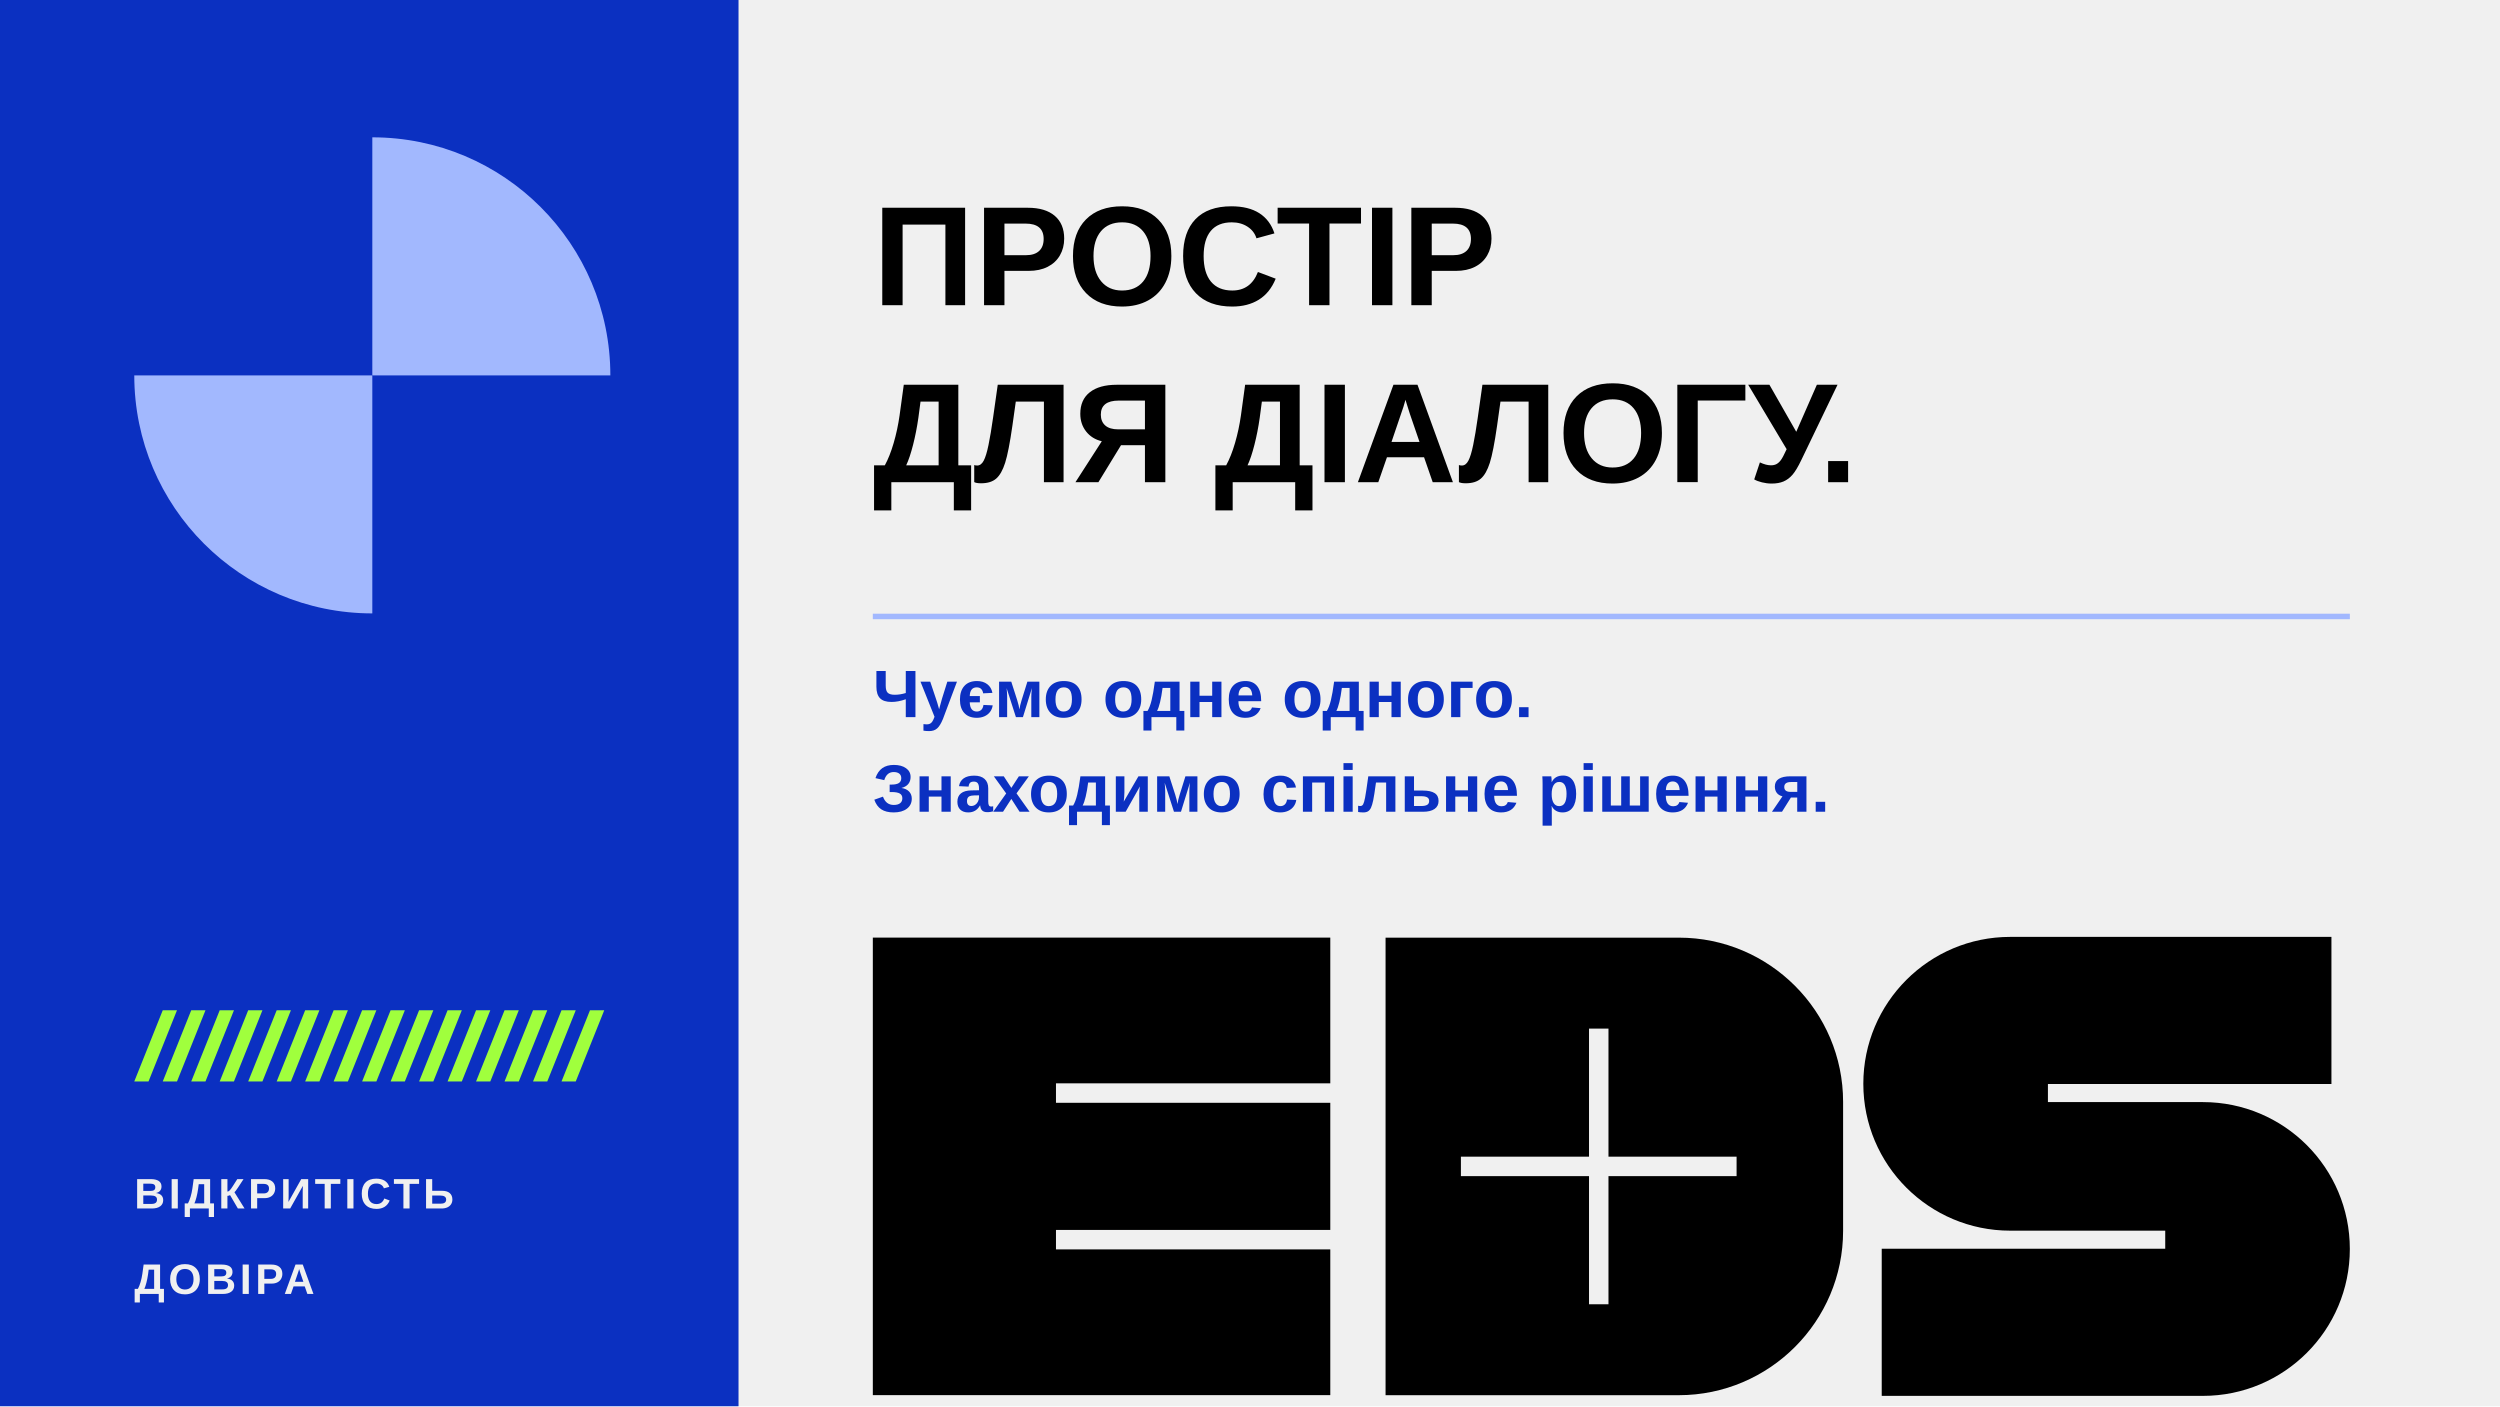
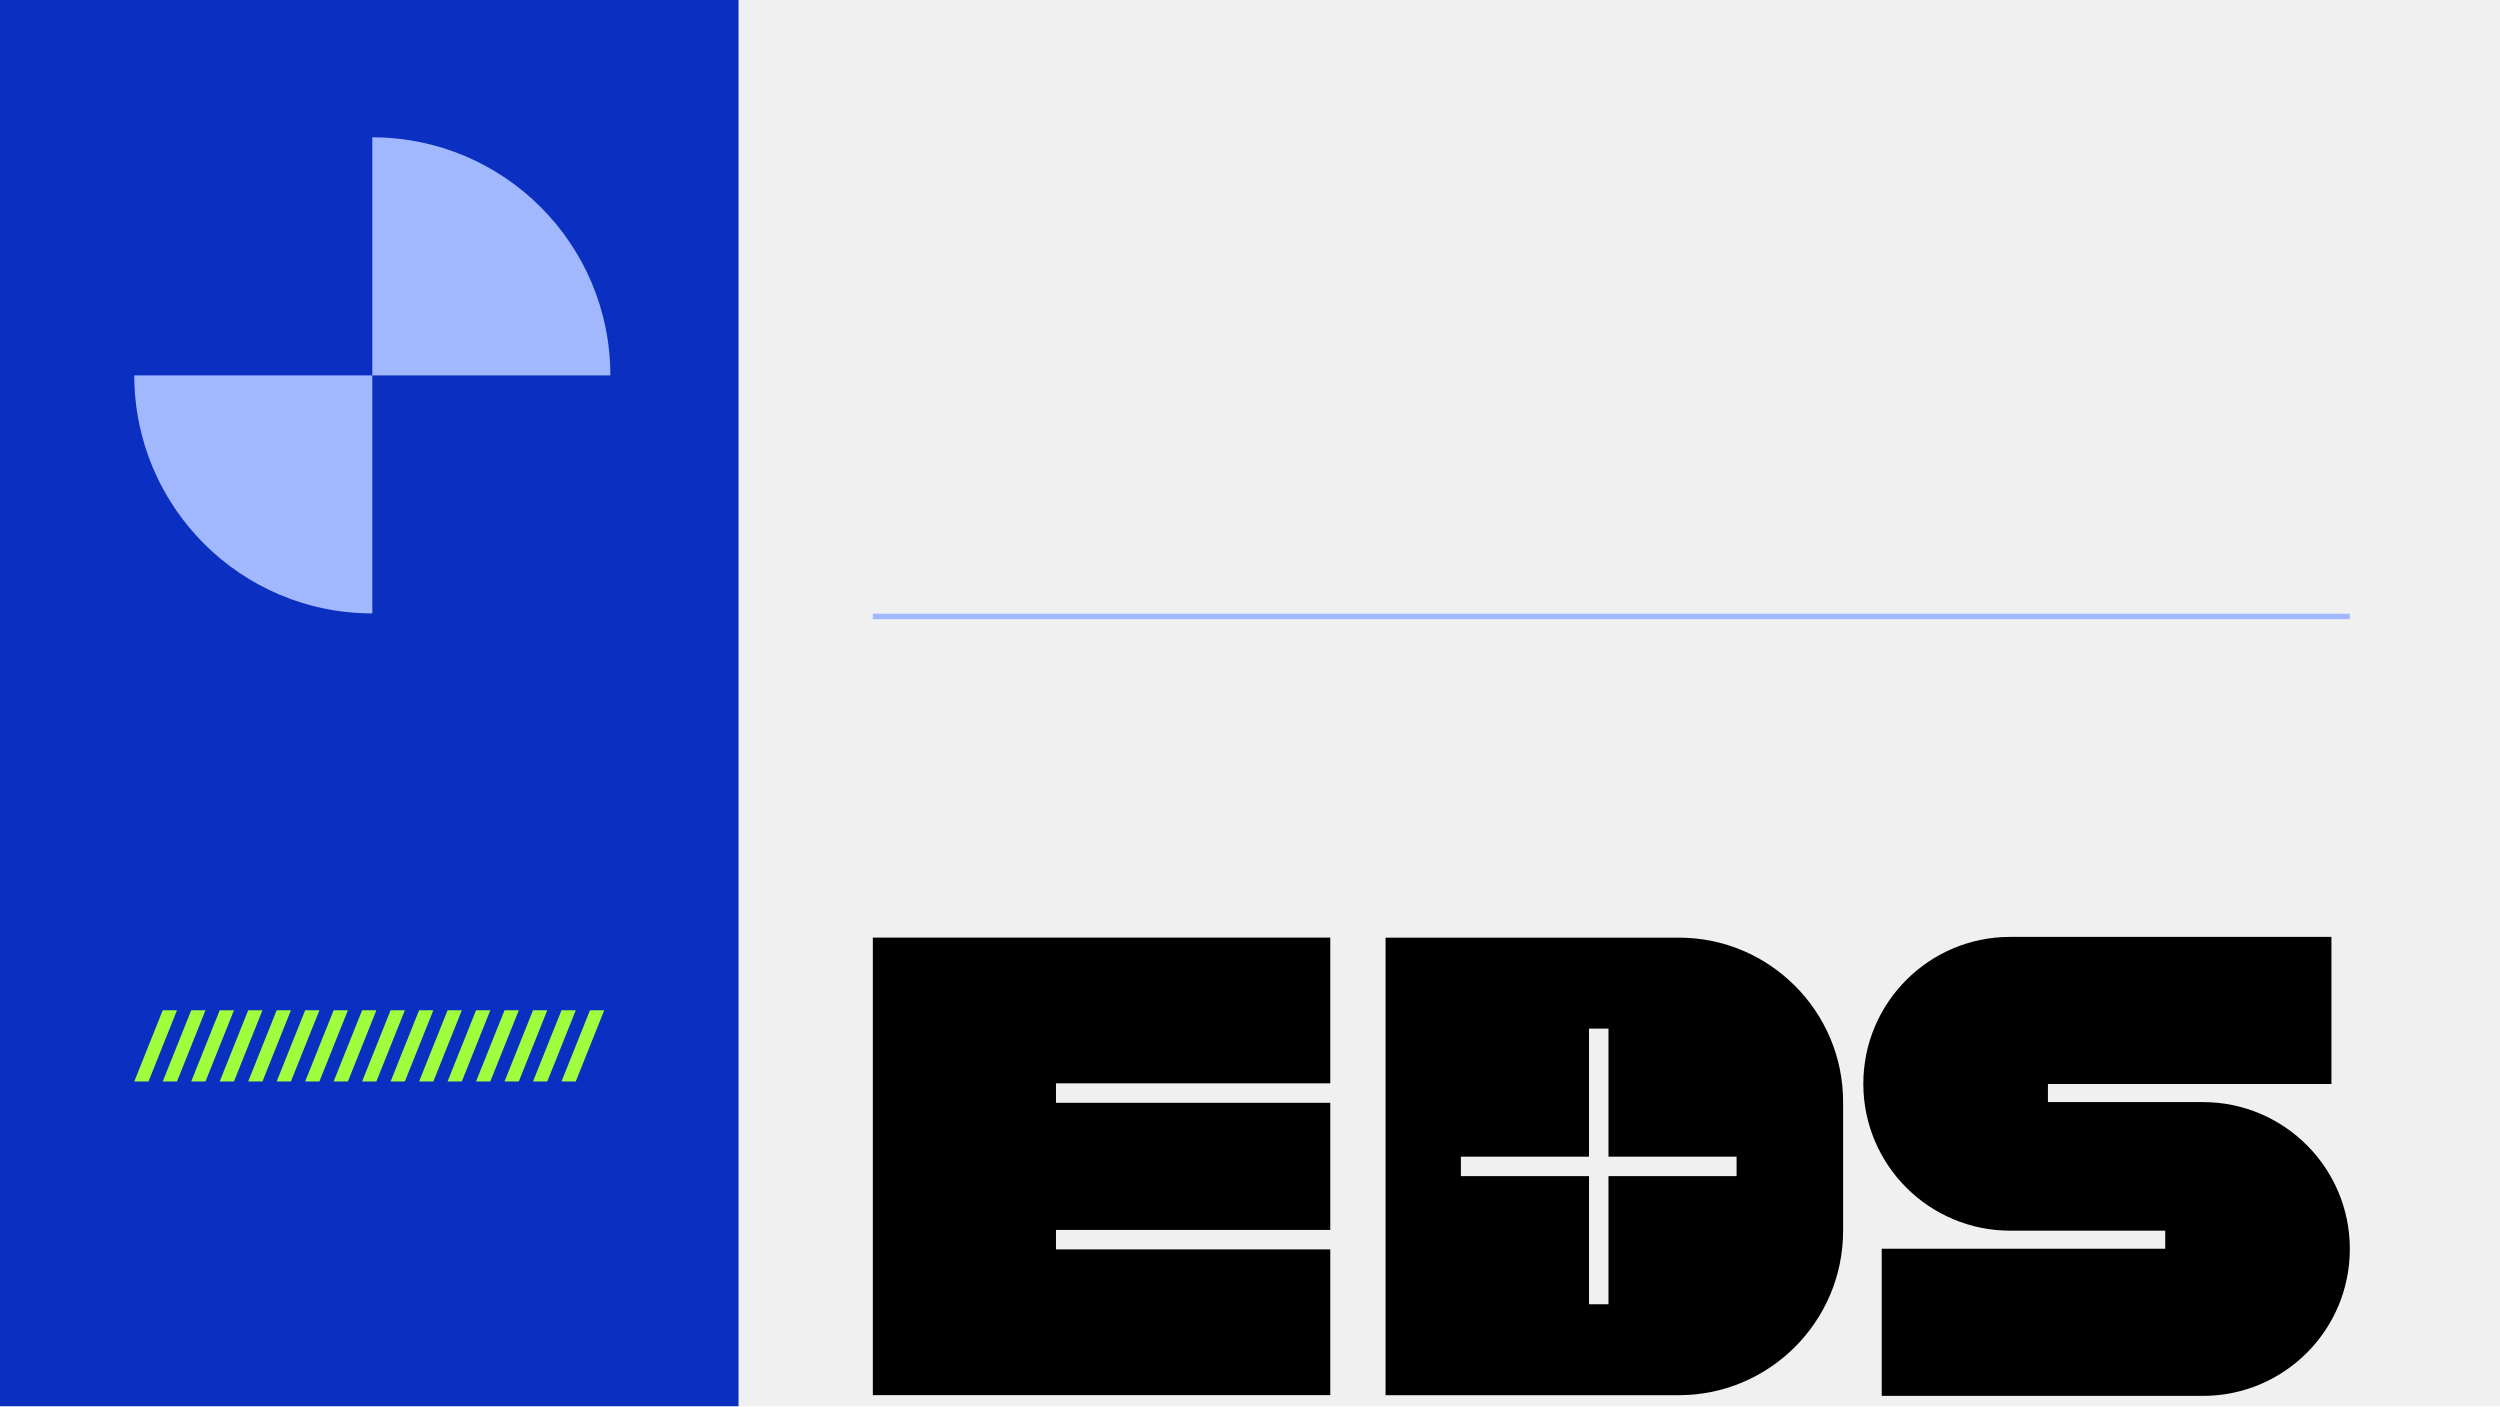
<svg xmlns="http://www.w3.org/2000/svg" width="4096" height="2304" viewBox="0 0 4096 2304">
  <rect x="0" y="0" width="4096" height="2304" fill="#F0F0F0" />
  <rect x="0" y="0" width="1210" height="2304" fill="#0B30C1" />
  <svg x="220" y="225" width="780" height="780" viewBox="302.7 299.01 79.34 79.34">
    <g fill="#A2B8FE">
      <path d="M342.37,378.35v-39.67l-39.67,0C302.7,360.59,320.46,378.35,342.37,378.35z" fill="#A2B8FE" />
      <path d="M342.37,299.01l0,39.67h39.67C382.04,316.77,364.28,299.01,342.37,299.01z" fill="#A2B8FE" />
    </g>
  </svg>
  <svg x="220" y="1655" width="770" height="117" viewBox="161.71 136.84 810.42 122.79">
    <g fill="#A0FF3D">
      <polygon points="186.27,259.63 161.71,259.63 210.82,136.84 235.38,136.84  " fill="#A0FF3D" />
      <polygon points="235.38,259.63 210.82,259.63 259.94,136.84 284.5,136.84  " fill="#A0FF3D" />
      <polygon points="284.5,259.63 259.94,259.63 309.06,136.84 333.62,136.84  " fill="#A0FF3D" />
      <polygon points="333.62,259.63 309.06,259.63 358.17,136.84 382.73,136.84  " fill="#A0FF3D" />
      <polygon points="382.73,259.63 358.17,259.63 407.29,136.84 431.85,136.84  " fill="#A0FF3D" />
      <polygon points="431.85,259.63 407.29,259.63 456.41,136.84 480.96,136.84  " fill="#A0FF3D" />
      <polygon points="480.96,259.63 456.41,259.63 505.52,136.84 530.08,136.84  " fill="#A0FF3D" />
      <polygon points="530.08,259.63 505.52,259.63 554.64,136.84 579.2,136.84  " fill="#A0FF3D" />
      <polygon points="579.2,259.63 554.64,259.63 603.76,136.84 628.31,136.84  " fill="#A0FF3D" />
      <polygon points="628.31,259.63 603.76,259.63 652.87,136.84 677.43,136.84  " fill="#A0FF3D" />
      <polygon points="677.43,259.63 652.87,259.63 701.99,136.84 726.55,136.84  " fill="#A0FF3D" />
      <polygon points="726.55,259.63 701.99,259.63 751.1,136.84 775.66,136.84  " fill="#A0FF3D" />
      <polygon points="775.66,259.63 751.1,259.63 800.22,136.84 824.78,136.84  " fill="#A0FF3D" />
      <polygon points="824.78,259.63 800.22,259.63 849.34,136.84 873.89,136.84  " fill="#A0FF3D" />
      <polygon points="873.89,259.63 849.34,259.63 898.45,136.84 923.01,136.84  " fill="#A0FF3D" />
      <polygon points="923.01,259.63 898.45,259.63 947.57,136.84 972.13,136.84  " fill="#A0FF3D" />
    </g>
  </svg>
-   <text x="220" y="1980" fill="#F0F0F0" font-size="70" font-weight="600" text-anchor="start" letter-spacing="6" font-family="Arial,DejaVu Sans,sans-serif" textLength="770" lengthAdjust="spacingAndGlyphs">ВІДКРИТІСТЬ</text>
-   <text x="220" y="2120" fill="#F0F0F0" font-size="70" font-weight="600" text-anchor="start" letter-spacing="6" font-family="Arial,DejaVu Sans,sans-serif" textLength="770" lengthAdjust="spacingAndGlyphs">ДОВІРА</text>
-   <text x="1430" y="500" fill="#000000" font-size="232" font-weight="700" text-anchor="start" letter-spacing="0" font-family="Arial,DejaVu Sans,sans-serif" textLength="2420" lengthAdjust="spacingAndGlyphs">ПРОСТІР</text>
-   <text x="1430" y="790" fill="#000000" font-size="232" font-weight="700" text-anchor="start" letter-spacing="0" font-family="Arial,DejaVu Sans,sans-serif" textLength="2420" lengthAdjust="spacingAndGlyphs">ДЛЯ ДІАЛОГУ.</text>
  <path d="M1430 1010L3850 1010" stroke="#A2B8FE" stroke-width="9" />
-   <text x="1430" y="1175" fill="#0B30C1" font-size="110" font-weight="600" text-anchor="start" letter-spacing="0" font-family="Arial,DejaVu Sans,sans-serif" textLength="2420" lengthAdjust="spacingAndGlyphs">Чуємо одне одного.</text>
-   <text x="1430" y="1330" fill="#0B30C1" font-size="110" font-weight="600" text-anchor="start" letter-spacing="0" font-family="Arial,DejaVu Sans,sans-serif" textLength="2420" lengthAdjust="spacingAndGlyphs">Знаходимо спільне рішення.</text>
  <svg x="1430" y="1535" width="2420" height="752" viewBox="174.28 839.27 194.27 60.37">
    <g fill="#000000">
      <polygon points="234.45,858.53 234.45,839.36 174.28,839.36 174.28,899.54 234.45,899.54 234.45,880.37 198.37,880.37      198.37,877.81 234.45,877.81 234.45,861.09 198.37,861.09 198.37,858.53    " fill="#000000" />
      <path d="M366.13,858.62v-19.35h-42.25c-10.67,0-19.32,8.65-19.32,19.32v0c0,10.67,8.65,19.32,19.32,19.32h20.39v2.38h-37.29     v19.35h42.25c10.67,0,19.32-8.65,19.32-19.32v0c0-10.67-8.65-19.32-19.32-19.32h-20.39v-2.38H366.13z" fill="#000000" />
      <path d="M301.9,877.94v-16.97c0-11.91-9.69-21.6-21.6-21.6h-38.58v60.18h38.58C292.21,899.54,301.9,889.85,301.9,877.94z      M271.04,887.59h-2.56v-16.85h-16.85v-2.56h16.85v-16.85h2.56v16.85h16.85v2.56h-16.85V887.59z" fill="#000000" />
    </g>
  </svg>
</svg>
